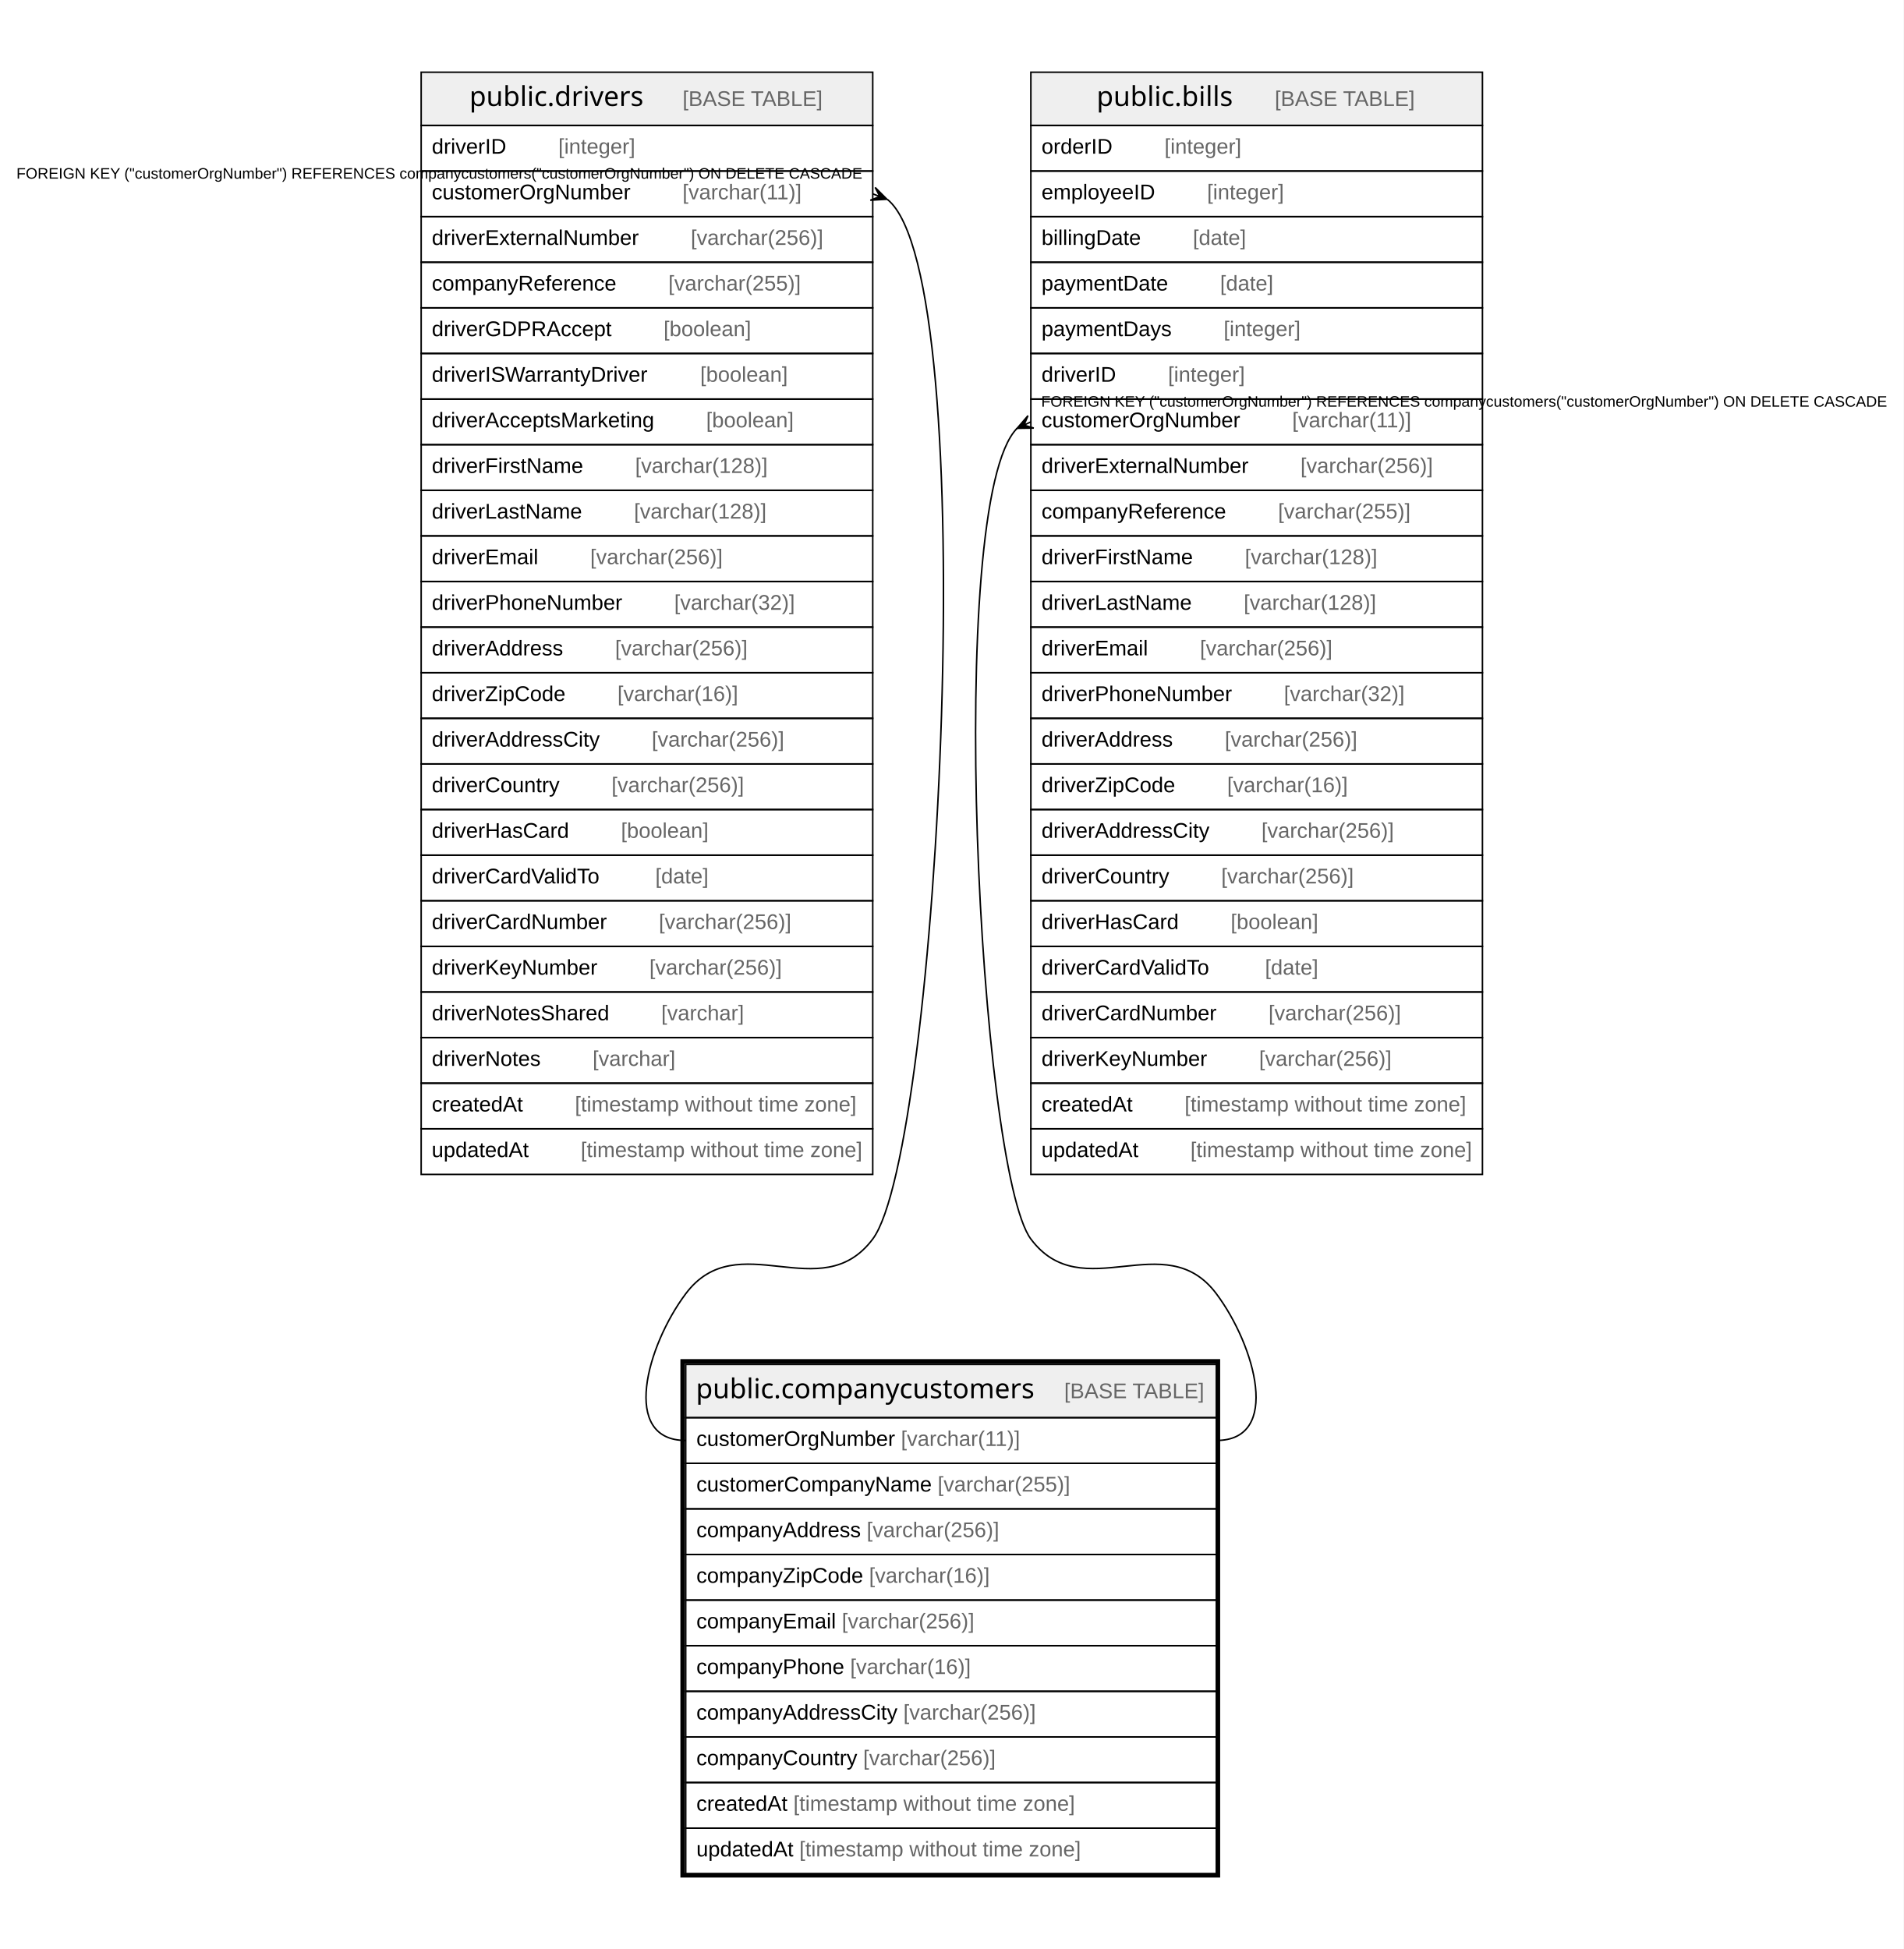
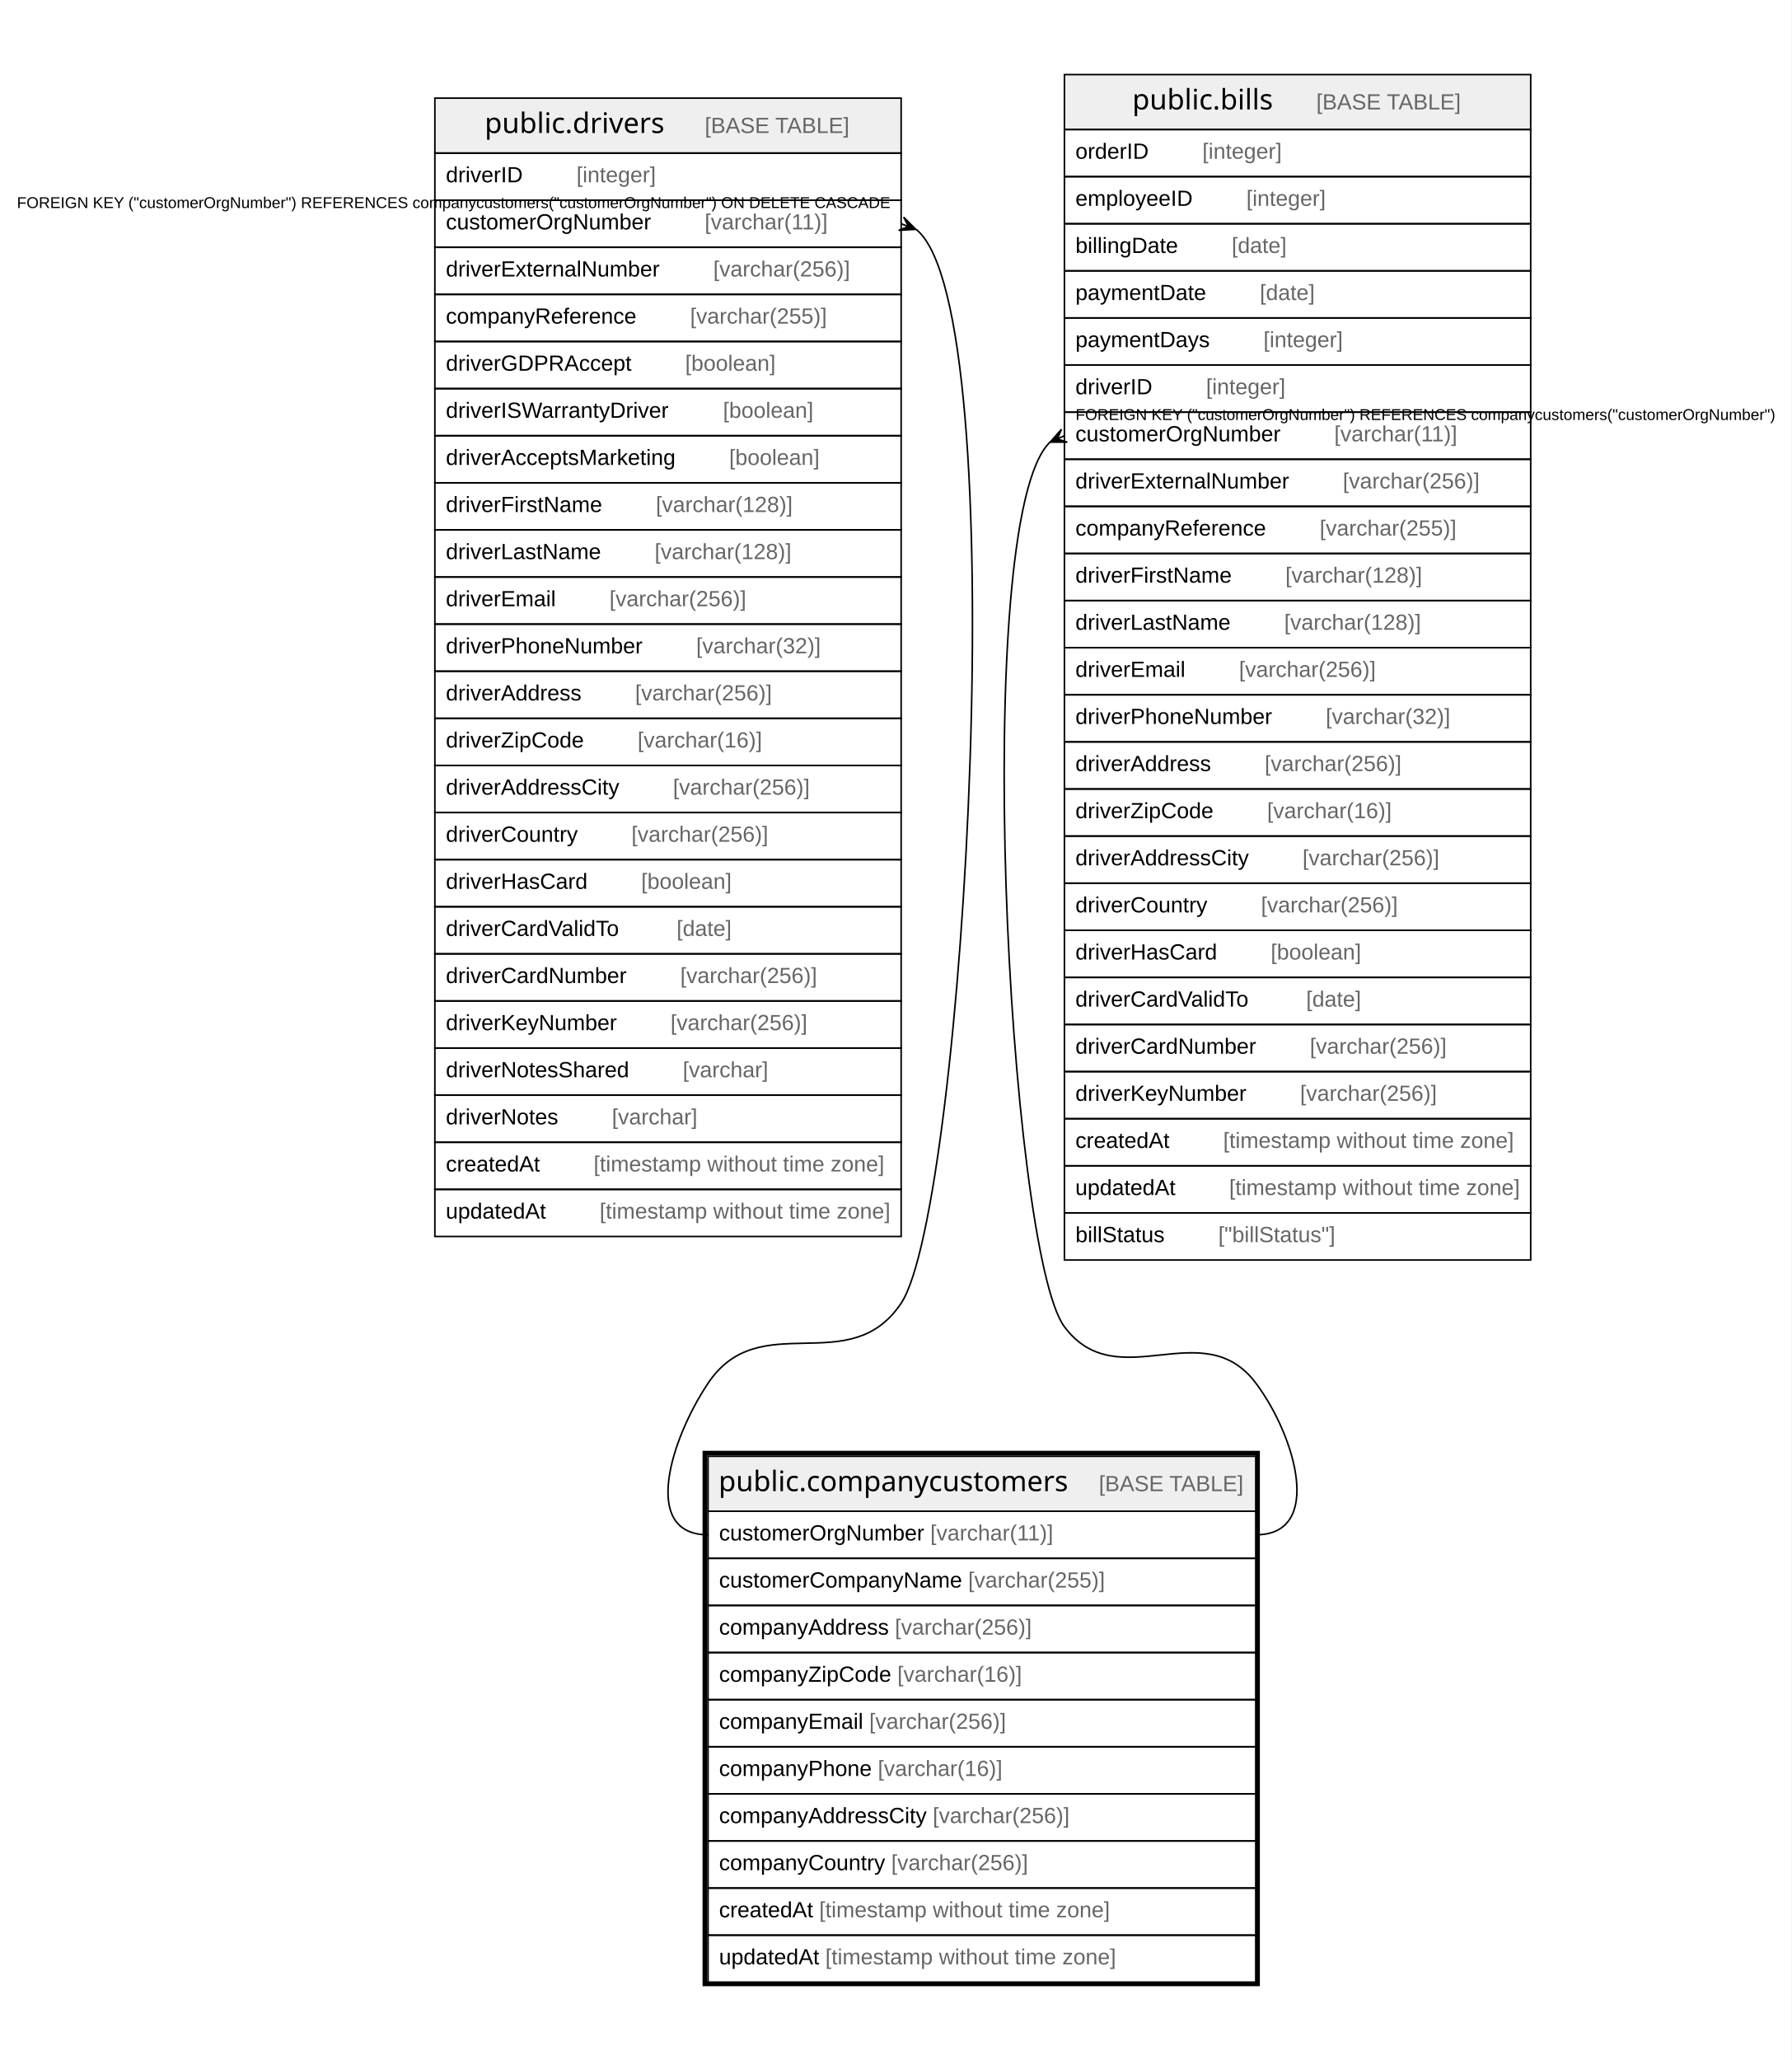
- <svg xmlns="http://www.w3.org/2000/svg" width="1252pt" height="1282pt" viewBox="0.00 0.00 1252.00 1282.00">
-   <g id="graph0" class="graph" transform="scale(1 1) rotate(0) translate(4 1278)">
-     <polygon fill="#ffffff" stroke="transparent" points="-4,4 -4,-1278 1248,-1278 1248,4 -4,4" />
+ <svg xmlns="http://www.w3.org/2000/svg" width="1141pt" height="1312pt" viewBox="0.00 0.00 1141.00 1312.00">
+   <g id="graph0" class="graph" transform="scale(1 1) rotate(0) translate(4 1308)">
+     <polygon fill="#ffffff" stroke="transparent" points="-4,4 -4,-1308 1137,-1308 1137,4 -4,4" />
    <g id="node1" class="node">
      <polygon fill="#efefef" stroke="transparent" points="447,-345.5 447,-380.5 796,-380.5 796,-345.5 447,-345.5" />
      <polygon fill="none" stroke="#000000" points="447,-345.5 447,-380.5 796,-380.5 796,-345.5 447,-345.5" />
      <text text-anchor="start" x="453.7" y="-358.3" font-family="Arial Bold" font-size="18.00" fill="#000000">public.companycustomers</text>
      <text text-anchor="start" x="661.732" y="-358.3" font-family="Arial" font-size="14.00" fill="#000000">    </text>
      <text text-anchor="start" x="695.937" y="-358.3" font-family="Arial" font-size="14.00" fill="#666666">[BASE TABLE]</text>
      <polygon fill="none" stroke="#000000" points="447,-315.5 447,-345.5 796,-345.5 796,-315.5 447,-315.5" />
      <text text-anchor="start" x="454" y="-326.9" font-family="Arial" font-size="14.00" fill="#000000">customerOrgNumber </text>
      <text text-anchor="start" x="588.56" y="-326.9" font-family="Arial" font-size="14.00" fill="#666666">[varchar(11)]</text>
      <polygon fill="none" stroke="#000000" points="447,-285.5 447,-315.5 796,-315.5 796,-285.5 447,-285.5" />
      <text text-anchor="start" x="454" y="-296.9" font-family="Arial" font-size="14.00" fill="#000000">customerCompanyName </text>
      <text text-anchor="start" x="612.68" y="-296.9" font-family="Arial" font-size="14.00" fill="#666666">[varchar(255)]</text>
      <polygon fill="none" stroke="#000000" points="447,-255.5 447,-285.5 796,-285.5 796,-255.5 447,-255.5" />
      <text text-anchor="start" x="454" y="-266.9" font-family="Arial" font-size="14.00" fill="#000000">companyAddress </text>
      <text text-anchor="start" x="566.027" y="-266.9" font-family="Arial" font-size="14.00" fill="#666666">[varchar(256)]</text>
      <polygon fill="none" stroke="#000000" points="447,-225.5 447,-255.5 796,-255.5 796,-225.5 447,-225.5" />
      <text text-anchor="start" x="454" y="-236.9" font-family="Arial" font-size="14.00" fill="#000000">companyZipCode </text>
      <text text-anchor="start" x="567.578" y="-236.9" font-family="Arial" font-size="14.00" fill="#666666">[varchar(16)]</text>
      <polygon fill="none" stroke="#000000" points="447,-195.5 447,-225.5 796,-225.5 796,-195.5 447,-195.5" />
      <text text-anchor="start" x="454" y="-206.9" font-family="Arial" font-size="14.00" fill="#000000">companyEmail </text>
      <text text-anchor="start" x="549.675" y="-206.9" font-family="Arial" font-size="14.00" fill="#666666">[varchar(256)]</text>
      <polygon fill="none" stroke="#000000" points="447,-165.5 447,-195.5 796,-195.5 796,-165.5 447,-165.5" />
      <text text-anchor="start" x="454" y="-176.9" font-family="Arial" font-size="14.00" fill="#000000">companyPhone </text>
      <text text-anchor="start" x="555.149" y="-176.9" font-family="Arial" font-size="14.00" fill="#666666">[varchar(16)]</text>
      <polygon fill="none" stroke="#000000" points="447,-135.5 447,-165.5 796,-165.5 796,-135.5 447,-135.5" />
      <text text-anchor="start" x="454" y="-146.9" font-family="Arial" font-size="14.00" fill="#000000">companyAddressCity </text>
      <text text-anchor="start" x="590.13" y="-146.9" font-family="Arial" font-size="14.00" fill="#666666">[varchar(256)]</text>
      <polygon fill="none" stroke="#000000" points="447,-105.5 447,-135.5 796,-135.5 796,-105.5 447,-105.5" />
      <text text-anchor="start" x="454" y="-116.9" font-family="Arial" font-size="14.00" fill="#000000">companyCountry </text>
      <text text-anchor="start" x="563.687" y="-116.9" font-family="Arial" font-size="14.00" fill="#666666">[varchar(256)]</text>
      <polygon fill="none" stroke="#000000" points="447,-75.5 447,-105.5 796,-105.5 796,-75.5 447,-75.5" />
      <text text-anchor="start" x="454" y="-86.9" font-family="Arial" font-size="14.00" fill="#000000">createdAt </text>
      <text text-anchor="start" x="517.799" y="-86.9" font-family="Arial" font-size="14.00" fill="#666666">[timestamp without time zone]</text>
      <polygon fill="none" stroke="#000000" points="447,-45.5 447,-75.5 796,-75.5 796,-45.5 447,-45.5" />
      <text text-anchor="start" x="454" y="-56.9" font-family="Arial" font-size="14.00" fill="#000000">updatedAt </text>
      <text text-anchor="start" x="521.704" y="-56.9" font-family="Arial" font-size="14.00" fill="#666666">[timestamp without time zone]</text>
      <polygon fill="none" stroke="#000000" stroke-width="3" points="445,-44.5 445,-382.5 797,-382.5 797,-44.5 445,-44.5" />
    </g>
    <g id="node2" class="node">
-       <polygon fill="#efefef" stroke="transparent" points="273,-1195.5 273,-1230.5 570,-1230.5 570,-1195.5 273,-1195.5" />
-       <polygon fill="none" stroke="#000000" points="273,-1195.5 273,-1230.5 570,-1230.5 570,-1195.5 273,-1195.5" />
-       <text text-anchor="start" x="304.716" y="-1208.3" font-family="Arial Bold" font-size="18.00" fill="#000000">public.drivers</text>
-       <text text-anchor="start" x="410.716" y="-1208.3" font-family="Arial" font-size="14.00" fill="#000000">    </text>
-       <text text-anchor="start" x="444.921" y="-1208.3" font-family="Arial" font-size="14.00" fill="#666666">[BASE TABLE]</text>
-       <polygon fill="none" stroke="#000000" points="273,-1165.5 273,-1195.5 570,-1195.5 570,-1165.5 273,-1165.5" />
-       <text text-anchor="start" x="280" y="-1176.9" font-family="Arial" font-size="14.00" fill="#000000">driverID    </text>
-       <text text-anchor="start" x="363.195" y="-1176.9" font-family="Arial" font-size="14.00" fill="#666666">[integer]</text>
-       <polygon fill="none" stroke="#000000" points="273,-1135.5 273,-1165.5 570,-1165.5 570,-1135.5 273,-1135.5" />
-       <text text-anchor="start" x="280" y="-1146.9" font-family="Arial" font-size="14.00" fill="#000000">customerOrgNumber    </text>
-       <text text-anchor="start" x="444.874" y="-1146.9" font-family="Arial" font-size="14.00" fill="#666666">[varchar(11)]</text>
-       <polygon fill="none" stroke="#000000" points="273,-1105.5 273,-1135.5 570,-1135.5 570,-1105.5 273,-1105.5" />
-       <text text-anchor="start" x="280" y="-1116.9" font-family="Arial" font-size="14.00" fill="#000000">driverExternalNumber    </text>
-       <text text-anchor="start" x="450.316" y="-1116.9" font-family="Arial" font-size="14.00" fill="#666666">[varchar(256)]</text>
-       <polygon fill="none" stroke="#000000" points="273,-1075.5 273,-1105.5 570,-1105.5 570,-1075.5 273,-1075.5" />
-       <text text-anchor="start" x="280" y="-1086.9" font-family="Arial" font-size="14.00" fill="#000000">companyReference    </text>
-       <text text-anchor="start" x="435.567" y="-1086.9" font-family="Arial" font-size="14.00" fill="#666666">[varchar(255)]</text>
-       <polygon fill="none" stroke="#000000" points="273,-1045.5 273,-1075.5 570,-1075.5 570,-1045.5 273,-1045.5" />
-       <text text-anchor="start" x="280" y="-1056.9" font-family="Arial" font-size="14.00" fill="#000000">driverGDPRAccept    </text>
-       <text text-anchor="start" x="432.431" y="-1056.9" font-family="Arial" font-size="14.00" fill="#666666">[boolean]</text>
-       <polygon fill="none" stroke="#000000" points="273,-1015.5 273,-1045.5 570,-1045.5 570,-1015.5 273,-1015.5" />
-       <text text-anchor="start" x="280" y="-1026.9" font-family="Arial" font-size="14.00" fill="#000000">driverISWarrantyDriver    </text>
-       <text text-anchor="start" x="456.516" y="-1026.9" font-family="Arial" font-size="14.00" fill="#666666">[boolean]</text>
-       <polygon fill="none" stroke="#000000" points="273,-985.5 273,-1015.5 570,-1015.5 570,-985.5 273,-985.5" />
-       <text text-anchor="start" x="280" y="-996.9" font-family="Arial" font-size="14.00" fill="#000000">driverAcceptsMarketing    </text>
-       <text text-anchor="start" x="460.439" y="-996.9" font-family="Arial" font-size="14.00" fill="#666666">[boolean]</text>
-       <polygon fill="none" stroke="#000000" points="273,-955.5 273,-985.5 570,-985.5 570,-955.5 273,-955.5" />
-       <text text-anchor="start" x="280" y="-966.9" font-family="Arial" font-size="14.00" fill="#000000">driverFirstName    </text>
-       <text text-anchor="start" x="413.741" y="-966.9" font-family="Arial" font-size="14.00" fill="#666666">[varchar(128)]</text>
-       <polygon fill="none" stroke="#000000" points="273,-925.5 273,-955.5 570,-955.5 570,-925.5 273,-925.5" />
-       <text text-anchor="start" x="280" y="-936.9" font-family="Arial" font-size="14.00" fill="#000000">driverLastName    </text>
-       <text text-anchor="start" x="412.986" y="-936.9" font-family="Arial" font-size="14.00" fill="#666666">[varchar(128)]</text>
-       <polygon fill="none" stroke="#000000" points="273,-895.5 273,-925.5 570,-925.5 570,-895.5 273,-895.5" />
-       <text text-anchor="start" x="280" y="-906.9" font-family="Arial" font-size="14.00" fill="#000000">driverEmail    </text>
-       <text text-anchor="start" x="384.191" y="-906.9" font-family="Arial" font-size="14.00" fill="#666666">[varchar(256)]</text>
-       <polygon fill="none" stroke="#000000" points="273,-865.5 273,-895.5 570,-895.5 570,-865.5 273,-865.5" />
-       <text text-anchor="start" x="280" y="-876.9" font-family="Arial" font-size="14.00" fill="#000000">driverPhoneNumber    </text>
-       <text text-anchor="start" x="439.44" y="-876.9" font-family="Arial" font-size="14.00" fill="#666666">[varchar(32)]</text>
-       <polygon fill="none" stroke="#000000" points="273,-835.5 273,-865.5 570,-865.5 570,-835.5 273,-835.5" />
-       <text text-anchor="start" x="280" y="-846.9" font-family="Arial" font-size="14.00" fill="#000000">driverAddress    </text>
-       <text text-anchor="start" x="400.543" y="-846.9" font-family="Arial" font-size="14.00" fill="#666666">[varchar(256)]</text>
-       <polygon fill="none" stroke="#000000" points="273,-805.5 273,-835.5 570,-835.5 570,-805.5 273,-805.5" />
-       <text text-anchor="start" x="280" y="-816.9" font-family="Arial" font-size="14.00" fill="#000000">driverZipCode    </text>
-       <text text-anchor="start" x="402.094" y="-816.9" font-family="Arial" font-size="14.00" fill="#666666">[varchar(16)]</text>
-       <polygon fill="none" stroke="#000000" points="273,-775.5 273,-805.5 570,-805.5 570,-775.5 273,-775.5" />
-       <text text-anchor="start" x="280" y="-786.9" font-family="Arial" font-size="14.00" fill="#000000">driverAddressCity    </text>
-       <text text-anchor="start" x="424.647" y="-786.9" font-family="Arial" font-size="14.00" fill="#666666">[varchar(256)]</text>
-       <polygon fill="none" stroke="#000000" points="273,-745.5 273,-775.5 570,-775.5 570,-745.5 273,-745.5" />
-       <text text-anchor="start" x="280" y="-756.9" font-family="Arial" font-size="14.00" fill="#000000">driverCountry    </text>
-       <text text-anchor="start" x="398.203" y="-756.9" font-family="Arial" font-size="14.00" fill="#666666">[varchar(256)]</text>
-       <polygon fill="none" stroke="#000000" points="273,-715.5 273,-745.5 570,-745.5 570,-715.5 273,-715.5" />
-       <text text-anchor="start" x="280" y="-726.9" font-family="Arial" font-size="14.00" fill="#000000">driverHasCard    </text>
-       <text text-anchor="start" x="404.419" y="-726.9" font-family="Arial" font-size="14.00" fill="#666666">[boolean]</text>
-       <polygon fill="none" stroke="#000000" points="273,-685.5 273,-715.5 570,-715.5 570,-685.5 273,-685.5" />
-       <text text-anchor="start" x="280" y="-696.9" font-family="Arial" font-size="14.00" fill="#000000">driverCardValidTo    </text>
-       <text text-anchor="start" x="426.98" y="-696.9" font-family="Arial" font-size="14.00" fill="#666666">[date]</text>
-       <polygon fill="none" stroke="#000000" points="273,-655.5 273,-685.5 570,-685.5 570,-655.5 273,-655.5" />
-       <text text-anchor="start" x="280" y="-666.9" font-family="Arial" font-size="14.00" fill="#000000">driverCardNumber    </text>
-       <text text-anchor="start" x="429.306" y="-666.9" font-family="Arial" font-size="14.00" fill="#666666">[varchar(256)]</text>
-       <polygon fill="none" stroke="#000000" points="273,-625.5 273,-655.5 570,-655.5 570,-625.5 273,-625.5" />
-       <text text-anchor="start" x="280" y="-636.9" font-family="Arial" font-size="14.00" fill="#000000">driverKeyNumber    </text>
-       <text text-anchor="start" x="423.093" y="-636.9" font-family="Arial" font-size="14.00" fill="#666666">[varchar(256)]</text>
-       <polygon fill="none" stroke="#000000" points="273,-595.5 273,-625.5 570,-625.5 570,-595.5 273,-595.5" />
-       <text text-anchor="start" x="280" y="-606.9" font-family="Arial" font-size="14.00" fill="#000000">driverNotesShared    </text>
-       <text text-anchor="start" x="430.888" y="-606.9" font-family="Arial" font-size="14.00" fill="#666666">[varchar]</text>
-       <polygon fill="none" stroke="#000000" points="273,-565.5 273,-595.5 570,-595.5 570,-565.5 273,-565.5" />
-       <text text-anchor="start" x="280" y="-576.9" font-family="Arial" font-size="14.00" fill="#000000">driverNotes    </text>
-       <text text-anchor="start" x="385.76" y="-576.9" font-family="Arial" font-size="14.00" fill="#666666">[varchar]</text>
-       <polygon fill="none" stroke="#000000" points="273,-535.5 273,-565.5 570,-565.5 570,-535.5 273,-535.5" />
-       <text text-anchor="start" x="280" y="-546.9" font-family="Arial" font-size="14.00" fill="#000000">createdAt    </text>
-       <text text-anchor="start" x="374.114" y="-546.9" font-family="Arial" font-size="14.00" fill="#666666">[timestamp without time zone]</text>
-       <polygon fill="none" stroke="#000000" points="273,-505.5 273,-535.5 570,-535.5 570,-505.5 273,-505.5" />
-       <text text-anchor="start" x="279.921" y="-516.9" font-family="Arial" font-size="14.00" fill="#000000">updatedAt    </text>
-       <text text-anchor="start" x="377.939" y="-516.9" font-family="Arial" font-size="14.00" fill="#666666">[timestamp without time zone]</text>
+       <polygon fill="#efefef" stroke="transparent" points="273,-1210.5 273,-1245.5 570,-1245.5 570,-1210.5 273,-1210.5" />
+       <polygon fill="none" stroke="#000000" points="273,-1210.5 273,-1245.5 570,-1245.5 570,-1210.5 273,-1210.5" />
+       <text text-anchor="start" x="304.716" y="-1223.3" font-family="Arial Bold" font-size="18.00" fill="#000000">public.drivers</text>
+       <text text-anchor="start" x="410.716" y="-1223.3" font-family="Arial" font-size="14.00" fill="#000000">    </text>
+       <text text-anchor="start" x="444.921" y="-1223.3" font-family="Arial" font-size="14.00" fill="#666666">[BASE TABLE]</text>
+       <polygon fill="none" stroke="#000000" points="273,-1180.5 273,-1210.5 570,-1210.5 570,-1180.5 273,-1180.5" />
+       <text text-anchor="start" x="280" y="-1191.9" font-family="Arial" font-size="14.00" fill="#000000">driverID    </text>
+       <text text-anchor="start" x="363.195" y="-1191.9" font-family="Arial" font-size="14.00" fill="#666666">[integer]</text>
+       <polygon fill="none" stroke="#000000" points="273,-1150.5 273,-1180.5 570,-1180.5 570,-1150.5 273,-1150.5" />
+       <text text-anchor="start" x="280" y="-1161.9" font-family="Arial" font-size="14.00" fill="#000000">customerOrgNumber    </text>
+       <text text-anchor="start" x="444.874" y="-1161.9" font-family="Arial" font-size="14.00" fill="#666666">[varchar(11)]</text>
+       <polygon fill="none" stroke="#000000" points="273,-1120.5 273,-1150.5 570,-1150.5 570,-1120.5 273,-1120.5" />
+       <text text-anchor="start" x="280" y="-1131.9" font-family="Arial" font-size="14.00" fill="#000000">driverExternalNumber    </text>
+       <text text-anchor="start" x="450.316" y="-1131.9" font-family="Arial" font-size="14.00" fill="#666666">[varchar(256)]</text>
+       <polygon fill="none" stroke="#000000" points="273,-1090.5 273,-1120.5 570,-1120.5 570,-1090.5 273,-1090.5" />
+       <text text-anchor="start" x="280" y="-1101.9" font-family="Arial" font-size="14.00" fill="#000000">companyReference    </text>
+       <text text-anchor="start" x="435.567" y="-1101.9" font-family="Arial" font-size="14.00" fill="#666666">[varchar(255)]</text>
+       <polygon fill="none" stroke="#000000" points="273,-1060.5 273,-1090.5 570,-1090.5 570,-1060.5 273,-1060.5" />
+       <text text-anchor="start" x="280" y="-1071.9" font-family="Arial" font-size="14.00" fill="#000000">driverGDPRAccept    </text>
+       <text text-anchor="start" x="432.431" y="-1071.9" font-family="Arial" font-size="14.00" fill="#666666">[boolean]</text>
+       <polygon fill="none" stroke="#000000" points="273,-1030.5 273,-1060.5 570,-1060.5 570,-1030.5 273,-1030.5" />
+       <text text-anchor="start" x="280" y="-1041.9" font-family="Arial" font-size="14.00" fill="#000000">driverISWarrantyDriver    </text>
+       <text text-anchor="start" x="456.516" y="-1041.9" font-family="Arial" font-size="14.00" fill="#666666">[boolean]</text>
+       <polygon fill="none" stroke="#000000" points="273,-1000.5 273,-1030.5 570,-1030.5 570,-1000.5 273,-1000.5" />
+       <text text-anchor="start" x="280" y="-1011.9" font-family="Arial" font-size="14.00" fill="#000000">driverAcceptsMarketing    </text>
+       <text text-anchor="start" x="460.439" y="-1011.9" font-family="Arial" font-size="14.00" fill="#666666">[boolean]</text>
+       <polygon fill="none" stroke="#000000" points="273,-970.5 273,-1000.5 570,-1000.5 570,-970.5 273,-970.5" />
+       <text text-anchor="start" x="280" y="-981.9" font-family="Arial" font-size="14.00" fill="#000000">driverFirstName    </text>
+       <text text-anchor="start" x="413.741" y="-981.9" font-family="Arial" font-size="14.00" fill="#666666">[varchar(128)]</text>
+       <polygon fill="none" stroke="#000000" points="273,-940.5 273,-970.5 570,-970.5 570,-940.5 273,-940.5" />
+       <text text-anchor="start" x="280" y="-951.9" font-family="Arial" font-size="14.00" fill="#000000">driverLastName    </text>
+       <text text-anchor="start" x="412.986" y="-951.9" font-family="Arial" font-size="14.00" fill="#666666">[varchar(128)]</text>
+       <polygon fill="none" stroke="#000000" points="273,-910.5 273,-940.5 570,-940.5 570,-910.5 273,-910.5" />
+       <text text-anchor="start" x="280" y="-921.9" font-family="Arial" font-size="14.00" fill="#000000">driverEmail    </text>
+       <text text-anchor="start" x="384.191" y="-921.9" font-family="Arial" font-size="14.00" fill="#666666">[varchar(256)]</text>
+       <polygon fill="none" stroke="#000000" points="273,-880.5 273,-910.5 570,-910.5 570,-880.5 273,-880.5" />
+       <text text-anchor="start" x="280" y="-891.9" font-family="Arial" font-size="14.00" fill="#000000">driverPhoneNumber    </text>
+       <text text-anchor="start" x="439.44" y="-891.9" font-family="Arial" font-size="14.00" fill="#666666">[varchar(32)]</text>
+       <polygon fill="none" stroke="#000000" points="273,-850.5 273,-880.5 570,-880.5 570,-850.5 273,-850.5" />
+       <text text-anchor="start" x="280" y="-861.9" font-family="Arial" font-size="14.00" fill="#000000">driverAddress    </text>
+       <text text-anchor="start" x="400.543" y="-861.9" font-family="Arial" font-size="14.00" fill="#666666">[varchar(256)]</text>
+       <polygon fill="none" stroke="#000000" points="273,-820.5 273,-850.5 570,-850.5 570,-820.5 273,-820.5" />
+       <text text-anchor="start" x="280" y="-831.9" font-family="Arial" font-size="14.00" fill="#000000">driverZipCode    </text>
+       <text text-anchor="start" x="402.094" y="-831.9" font-family="Arial" font-size="14.00" fill="#666666">[varchar(16)]</text>
+       <polygon fill="none" stroke="#000000" points="273,-790.5 273,-820.5 570,-820.5 570,-790.5 273,-790.5" />
+       <text text-anchor="start" x="280" y="-801.9" font-family="Arial" font-size="14.00" fill="#000000">driverAddressCity    </text>
+       <text text-anchor="start" x="424.647" y="-801.9" font-family="Arial" font-size="14.00" fill="#666666">[varchar(256)]</text>
+       <polygon fill="none" stroke="#000000" points="273,-760.5 273,-790.5 570,-790.5 570,-760.5 273,-760.5" />
+       <text text-anchor="start" x="280" y="-771.9" font-family="Arial" font-size="14.00" fill="#000000">driverCountry    </text>
+       <text text-anchor="start" x="398.203" y="-771.9" font-family="Arial" font-size="14.00" fill="#666666">[varchar(256)]</text>
+       <polygon fill="none" stroke="#000000" points="273,-730.5 273,-760.5 570,-760.5 570,-730.5 273,-730.5" />
+       <text text-anchor="start" x="280" y="-741.9" font-family="Arial" font-size="14.00" fill="#000000">driverHasCard    </text>
+       <text text-anchor="start" x="404.419" y="-741.9" font-family="Arial" font-size="14.00" fill="#666666">[boolean]</text>
+       <polygon fill="none" stroke="#000000" points="273,-700.5 273,-730.5 570,-730.5 570,-700.5 273,-700.5" />
+       <text text-anchor="start" x="280" y="-711.9" font-family="Arial" font-size="14.00" fill="#000000">driverCardValidTo    </text>
+       <text text-anchor="start" x="426.98" y="-711.9" font-family="Arial" font-size="14.00" fill="#666666">[date]</text>
+       <polygon fill="none" stroke="#000000" points="273,-670.5 273,-700.5 570,-700.5 570,-670.5 273,-670.5" />
+       <text text-anchor="start" x="280" y="-681.9" font-family="Arial" font-size="14.00" fill="#000000">driverCardNumber    </text>
+       <text text-anchor="start" x="429.306" y="-681.9" font-family="Arial" font-size="14.00" fill="#666666">[varchar(256)]</text>
+       <polygon fill="none" stroke="#000000" points="273,-640.5 273,-670.5 570,-670.5 570,-640.5 273,-640.5" />
+       <text text-anchor="start" x="280" y="-651.9" font-family="Arial" font-size="14.00" fill="#000000">driverKeyNumber    </text>
+       <text text-anchor="start" x="423.093" y="-651.9" font-family="Arial" font-size="14.00" fill="#666666">[varchar(256)]</text>
+       <polygon fill="none" stroke="#000000" points="273,-610.5 273,-640.5 570,-640.5 570,-610.5 273,-610.5" />
+       <text text-anchor="start" x="280" y="-621.9" font-family="Arial" font-size="14.00" fill="#000000">driverNotesShared    </text>
+       <text text-anchor="start" x="430.888" y="-621.9" font-family="Arial" font-size="14.00" fill="#666666">[varchar]</text>
+       <polygon fill="none" stroke="#000000" points="273,-580.5 273,-610.5 570,-610.5 570,-580.5 273,-580.5" />
+       <text text-anchor="start" x="280" y="-591.9" font-family="Arial" font-size="14.00" fill="#000000">driverNotes    </text>
+       <text text-anchor="start" x="385.76" y="-591.9" font-family="Arial" font-size="14.00" fill="#666666">[varchar]</text>
+       <polygon fill="none" stroke="#000000" points="273,-550.5 273,-580.5 570,-580.5 570,-550.5 273,-550.5" />
+       <text text-anchor="start" x="280" y="-561.9" font-family="Arial" font-size="14.00" fill="#000000">createdAt    </text>
+       <text text-anchor="start" x="374.114" y="-561.9" font-family="Arial" font-size="14.00" fill="#666666">[timestamp without time zone]</text>
+       <polygon fill="none" stroke="#000000" points="273,-520.5 273,-550.5 570,-550.5 570,-520.5 273,-520.5" />
+       <text text-anchor="start" x="279.921" y="-531.9" font-family="Arial" font-size="14.00" fill="#000000">updatedAt    </text>
+       <text text-anchor="start" x="377.939" y="-531.9" font-family="Arial" font-size="14.00" fill="#666666">[timestamp without time zone]</text>
    </g>
    <g id="edge1" class="edge">
-       <path fill="none" stroke="#000000" d="M579.655,-1146.816C643.61,-1095.365 613.747,-521.386 570,-463 535.845,-417.416 481.155,-472.584 447,-427 421.283,-392.677 404.111,-330.5 447,-330.5" />
-       <polygon fill="#000000" stroke="#000000" points="579.343,-1146.935 568.396,-1146.296 574.672,-1148.718 570,-1150.5 570,-1150.5 570,-1150.5 574.672,-1148.718 571.604,-1154.704 579.343,-1146.935 579.343,-1146.935" />
-       <text text-anchor="start" x="6.785" y="-1160.5" font-family="Arial" font-size="10.00" fill="#000000">FOREIGN KEY ("customerOrgNumber") REFERENCES companycustomers("customerOrgNumber") ON DELETE CASCADE</text>
+       <path fill="none" stroke="#000000" d="M579.636,-1161.83C643.321,-1110.571 610.522,-538.669 570,-478 537.13,-428.788 479.87,-476.212 447,-427 423.179,-391.335 404.111,-330.5 447,-330.5" />
+       <polygon fill="#000000" stroke="#000000" points="579.345,-1161.94 568.398,-1161.295 574.673,-1163.72 570,-1165.5 570,-1165.5 570,-1165.5 574.673,-1163.72 571.602,-1169.705 579.345,-1161.94 579.345,-1161.94" />
+       <text text-anchor="start" x="6.785" y="-1175.5" font-family="Arial" font-size="10.00" fill="#000000">FOREIGN KEY ("customerOrgNumber") REFERENCES companycustomers("customerOrgNumber") ON DELETE CASCADE</text>
    </g>
    <g id="node3" class="node">
-       <polygon fill="#efefef" stroke="transparent" points="674,-1195.5 674,-1230.5 971,-1230.5 971,-1195.5 674,-1195.5" />
-       <polygon fill="none" stroke="#000000" points="674,-1195.5 674,-1230.5 971,-1230.5 971,-1195.5 674,-1195.5" />
-       <text text-anchor="start" x="717.217" y="-1208.3" font-family="Arial Bold" font-size="18.00" fill="#000000">public.bills</text>
-       <text text-anchor="start" x="800.215" y="-1208.3" font-family="Arial" font-size="14.00" fill="#000000">    </text>
-       <text text-anchor="start" x="834.42" y="-1208.3" font-family="Arial" font-size="14.00" fill="#666666">[BASE TABLE]</text>
+       <polygon fill="#efefef" stroke="transparent" points="674,-1225.5 674,-1260.5 971,-1260.5 971,-1225.5 674,-1225.5" />
+       <polygon fill="none" stroke="#000000" points="674,-1225.5 674,-1260.5 971,-1260.5 971,-1225.5 674,-1225.5" />
+       <text text-anchor="start" x="717.217" y="-1238.3" font-family="Arial Bold" font-size="18.00" fill="#000000">public.bills</text>
+       <text text-anchor="start" x="800.215" y="-1238.3" font-family="Arial" font-size="14.00" fill="#000000">    </text>
+       <text text-anchor="start" x="834.42" y="-1238.3" font-family="Arial" font-size="14.00" fill="#666666">[BASE TABLE]</text>
+       <polygon fill="none" stroke="#000000" points="674,-1195.5 674,-1225.5 971,-1225.5 971,-1195.5 674,-1195.5" />
+       <text text-anchor="start" x="681" y="-1206.9" font-family="Arial" font-size="14.00" fill="#000000">orderID    </text>
+       <text text-anchor="start" x="761.871" y="-1206.9" font-family="Arial" font-size="14.00" fill="#666666">[integer]</text>
      <polygon fill="none" stroke="#000000" points="674,-1165.5 674,-1195.5 971,-1195.5 971,-1165.5 674,-1165.5" />
-       <text text-anchor="start" x="681" y="-1176.9" font-family="Arial" font-size="14.00" fill="#000000">orderID    </text>
-       <text text-anchor="start" x="761.871" y="-1176.9" font-family="Arial" font-size="14.00" fill="#666666">[integer]</text>
+       <text text-anchor="start" x="681" y="-1176.9" font-family="Arial" font-size="14.00" fill="#000000">employeeID    </text>
+       <text text-anchor="start" x="789.882" y="-1176.9" font-family="Arial" font-size="14.00" fill="#666666">[integer]</text>
      <polygon fill="none" stroke="#000000" points="674,-1135.5 674,-1165.5 971,-1165.5 971,-1135.5 674,-1135.5" />
-       <text text-anchor="start" x="681" y="-1146.9" font-family="Arial" font-size="14.00" fill="#000000">employeeID    </text>
-       <text text-anchor="start" x="789.882" y="-1146.9" font-family="Arial" font-size="14.00" fill="#666666">[integer]</text>
+       <text text-anchor="start" x="681" y="-1146.9" font-family="Arial" font-size="14.00" fill="#000000">billingDate    </text>
+       <text text-anchor="start" x="780.541" y="-1146.9" font-family="Arial" font-size="14.00" fill="#666666">[date]</text>
      <polygon fill="none" stroke="#000000" points="674,-1105.5 674,-1135.5 971,-1135.5 971,-1105.5 674,-1105.5" />
-       <text text-anchor="start" x="681" y="-1116.9" font-family="Arial" font-size="14.00" fill="#000000">billingDate    </text>
-       <text text-anchor="start" x="780.541" y="-1116.9" font-family="Arial" font-size="14.00" fill="#666666">[date]</text>
+       <text text-anchor="start" x="681" y="-1116.9" font-family="Arial" font-size="14.00" fill="#000000">paymentDate    </text>
+       <text text-anchor="start" x="798.449" y="-1116.9" font-family="Arial" font-size="14.00" fill="#666666">[date]</text>
      <polygon fill="none" stroke="#000000" points="674,-1075.5 674,-1105.5 971,-1105.5 971,-1075.5 674,-1075.5" />
-       <text text-anchor="start" x="681" y="-1086.9" font-family="Arial" font-size="14.00" fill="#000000">paymentDate    </text>
-       <text text-anchor="start" x="798.449" y="-1086.9" font-family="Arial" font-size="14.00" fill="#666666">[date]</text>
+       <text text-anchor="start" x="681" y="-1086.9" font-family="Arial" font-size="14.00" fill="#000000">paymentDays    </text>
+       <text text-anchor="start" x="800.776" y="-1086.9" font-family="Arial" font-size="14.00" fill="#666666">[integer]</text>
      <polygon fill="none" stroke="#000000" points="674,-1045.5 674,-1075.5 971,-1075.5 971,-1045.5 674,-1045.5" />
-       <text text-anchor="start" x="681" y="-1056.9" font-family="Arial" font-size="14.00" fill="#000000">paymentDays    </text>
-       <text text-anchor="start" x="800.776" y="-1056.9" font-family="Arial" font-size="14.00" fill="#666666">[integer]</text>
+       <text text-anchor="start" x="681" y="-1056.9" font-family="Arial" font-size="14.00" fill="#000000">driverID    </text>
+       <text text-anchor="start" x="764.195" y="-1056.9" font-family="Arial" font-size="14.00" fill="#666666">[integer]</text>
      <polygon fill="none" stroke="#000000" points="674,-1015.5 674,-1045.5 971,-1045.5 971,-1015.5 674,-1015.5" />
-       <text text-anchor="start" x="681" y="-1026.9" font-family="Arial" font-size="14.00" fill="#000000">driverID    </text>
-       <text text-anchor="start" x="764.195" y="-1026.9" font-family="Arial" font-size="14.00" fill="#666666">[integer]</text>
+       <text text-anchor="start" x="681" y="-1026.9" font-family="Arial" font-size="14.00" fill="#000000">customerOrgNumber    </text>
+       <text text-anchor="start" x="845.874" y="-1026.9" font-family="Arial" font-size="14.00" fill="#666666">[varchar(11)]</text>
      <polygon fill="none" stroke="#000000" points="674,-985.5 674,-1015.5 971,-1015.5 971,-985.5 674,-985.5" />
-       <text text-anchor="start" x="681" y="-996.9" font-family="Arial" font-size="14.00" fill="#000000">customerOrgNumber    </text>
-       <text text-anchor="start" x="845.874" y="-996.9" font-family="Arial" font-size="14.00" fill="#666666">[varchar(11)]</text>
+       <text text-anchor="start" x="681" y="-996.9" font-family="Arial" font-size="14.00" fill="#000000">driverExternalNumber    </text>
+       <text text-anchor="start" x="851.316" y="-996.9" font-family="Arial" font-size="14.00" fill="#666666">[varchar(256)]</text>
      <polygon fill="none" stroke="#000000" points="674,-955.5 674,-985.5 971,-985.5 971,-955.5 674,-955.5" />
-       <text text-anchor="start" x="681" y="-966.9" font-family="Arial" font-size="14.00" fill="#000000">driverExternalNumber    </text>
-       <text text-anchor="start" x="851.316" y="-966.9" font-family="Arial" font-size="14.00" fill="#666666">[varchar(256)]</text>
+       <text text-anchor="start" x="681" y="-966.9" font-family="Arial" font-size="14.00" fill="#000000">companyReference    </text>
+       <text text-anchor="start" x="836.567" y="-966.9" font-family="Arial" font-size="14.00" fill="#666666">[varchar(255)]</text>
      <polygon fill="none" stroke="#000000" points="674,-925.5 674,-955.5 971,-955.5 971,-925.5 674,-925.5" />
-       <text text-anchor="start" x="681" y="-936.9" font-family="Arial" font-size="14.00" fill="#000000">companyReference    </text>
-       <text text-anchor="start" x="836.567" y="-936.9" font-family="Arial" font-size="14.00" fill="#666666">[varchar(255)]</text>
+       <text text-anchor="start" x="681" y="-936.9" font-family="Arial" font-size="14.00" fill="#000000">driverFirstName    </text>
+       <text text-anchor="start" x="814.741" y="-936.9" font-family="Arial" font-size="14.00" fill="#666666">[varchar(128)]</text>
      <polygon fill="none" stroke="#000000" points="674,-895.5 674,-925.5 971,-925.5 971,-895.5 674,-895.5" />
-       <text text-anchor="start" x="681" y="-906.9" font-family="Arial" font-size="14.00" fill="#000000">driverFirstName    </text>
-       <text text-anchor="start" x="814.741" y="-906.9" font-family="Arial" font-size="14.00" fill="#666666">[varchar(128)]</text>
+       <text text-anchor="start" x="681" y="-906.9" font-family="Arial" font-size="14.00" fill="#000000">driverLastName    </text>
+       <text text-anchor="start" x="813.986" y="-906.9" font-family="Arial" font-size="14.00" fill="#666666">[varchar(128)]</text>
      <polygon fill="none" stroke="#000000" points="674,-865.5 674,-895.5 971,-895.5 971,-865.5 674,-865.5" />
-       <text text-anchor="start" x="681" y="-876.9" font-family="Arial" font-size="14.00" fill="#000000">driverLastName    </text>
-       <text text-anchor="start" x="813.986" y="-876.9" font-family="Arial" font-size="14.00" fill="#666666">[varchar(128)]</text>
+       <text text-anchor="start" x="681" y="-876.9" font-family="Arial" font-size="14.00" fill="#000000">driverEmail    </text>
+       <text text-anchor="start" x="785.191" y="-876.9" font-family="Arial" font-size="14.00" fill="#666666">[varchar(256)]</text>
      <polygon fill="none" stroke="#000000" points="674,-835.5 674,-865.5 971,-865.5 971,-835.5 674,-835.5" />
-       <text text-anchor="start" x="681" y="-846.9" font-family="Arial" font-size="14.00" fill="#000000">driverEmail    </text>
-       <text text-anchor="start" x="785.191" y="-846.9" font-family="Arial" font-size="14.00" fill="#666666">[varchar(256)]</text>
+       <text text-anchor="start" x="681" y="-846.9" font-family="Arial" font-size="14.00" fill="#000000">driverPhoneNumber    </text>
+       <text text-anchor="start" x="840.44" y="-846.9" font-family="Arial" font-size="14.00" fill="#666666">[varchar(32)]</text>
      <polygon fill="none" stroke="#000000" points="674,-805.5 674,-835.5 971,-835.5 971,-805.5 674,-805.5" />
-       <text text-anchor="start" x="681" y="-816.9" font-family="Arial" font-size="14.00" fill="#000000">driverPhoneNumber    </text>
-       <text text-anchor="start" x="840.44" y="-816.9" font-family="Arial" font-size="14.00" fill="#666666">[varchar(32)]</text>
+       <text text-anchor="start" x="681" y="-816.9" font-family="Arial" font-size="14.00" fill="#000000">driverAddress    </text>
+       <text text-anchor="start" x="801.543" y="-816.9" font-family="Arial" font-size="14.00" fill="#666666">[varchar(256)]</text>
      <polygon fill="none" stroke="#000000" points="674,-775.5 674,-805.5 971,-805.5 971,-775.5 674,-775.5" />
-       <text text-anchor="start" x="681" y="-786.9" font-family="Arial" font-size="14.00" fill="#000000">driverAddress    </text>
-       <text text-anchor="start" x="801.543" y="-786.9" font-family="Arial" font-size="14.00" fill="#666666">[varchar(256)]</text>
+       <text text-anchor="start" x="681" y="-786.9" font-family="Arial" font-size="14.00" fill="#000000">driverZipCode    </text>
+       <text text-anchor="start" x="803.094" y="-786.9" font-family="Arial" font-size="14.00" fill="#666666">[varchar(16)]</text>
      <polygon fill="none" stroke="#000000" points="674,-745.5 674,-775.5 971,-775.5 971,-745.5 674,-745.5" />
-       <text text-anchor="start" x="681" y="-756.9" font-family="Arial" font-size="14.00" fill="#000000">driverZipCode    </text>
-       <text text-anchor="start" x="803.094" y="-756.9" font-family="Arial" font-size="14.00" fill="#666666">[varchar(16)]</text>
+       <text text-anchor="start" x="681" y="-756.9" font-family="Arial" font-size="14.00" fill="#000000">driverAddressCity    </text>
+       <text text-anchor="start" x="825.647" y="-756.9" font-family="Arial" font-size="14.00" fill="#666666">[varchar(256)]</text>
      <polygon fill="none" stroke="#000000" points="674,-715.5 674,-745.5 971,-745.5 971,-715.5 674,-715.5" />
-       <text text-anchor="start" x="681" y="-726.9" font-family="Arial" font-size="14.00" fill="#000000">driverAddressCity    </text>
-       <text text-anchor="start" x="825.647" y="-726.9" font-family="Arial" font-size="14.00" fill="#666666">[varchar(256)]</text>
+       <text text-anchor="start" x="681" y="-726.9" font-family="Arial" font-size="14.00" fill="#000000">driverCountry    </text>
+       <text text-anchor="start" x="799.203" y="-726.9" font-family="Arial" font-size="14.00" fill="#666666">[varchar(256)]</text>
      <polygon fill="none" stroke="#000000" points="674,-685.5 674,-715.5 971,-715.5 971,-685.5 674,-685.5" />
-       <text text-anchor="start" x="681" y="-696.9" font-family="Arial" font-size="14.00" fill="#000000">driverCountry    </text>
-       <text text-anchor="start" x="799.203" y="-696.9" font-family="Arial" font-size="14.00" fill="#666666">[varchar(256)]</text>
+       <text text-anchor="start" x="681" y="-696.9" font-family="Arial" font-size="14.00" fill="#000000">driverHasCard    </text>
+       <text text-anchor="start" x="805.419" y="-696.9" font-family="Arial" font-size="14.00" fill="#666666">[boolean]</text>
      <polygon fill="none" stroke="#000000" points="674,-655.5 674,-685.5 971,-685.5 971,-655.5 674,-655.5" />
-       <text text-anchor="start" x="681" y="-666.9" font-family="Arial" font-size="14.00" fill="#000000">driverHasCard    </text>
-       <text text-anchor="start" x="805.419" y="-666.9" font-family="Arial" font-size="14.00" fill="#666666">[boolean]</text>
+       <text text-anchor="start" x="681" y="-666.9" font-family="Arial" font-size="14.00" fill="#000000">driverCardValidTo    </text>
+       <text text-anchor="start" x="827.98" y="-666.9" font-family="Arial" font-size="14.00" fill="#666666">[date]</text>
      <polygon fill="none" stroke="#000000" points="674,-625.5 674,-655.5 971,-655.5 971,-625.5 674,-625.5" />
-       <text text-anchor="start" x="681" y="-636.9" font-family="Arial" font-size="14.00" fill="#000000">driverCardValidTo    </text>
-       <text text-anchor="start" x="827.98" y="-636.9" font-family="Arial" font-size="14.00" fill="#666666">[date]</text>
+       <text text-anchor="start" x="681" y="-636.9" font-family="Arial" font-size="14.00" fill="#000000">driverCardNumber    </text>
+       <text text-anchor="start" x="830.306" y="-636.9" font-family="Arial" font-size="14.00" fill="#666666">[varchar(256)]</text>
      <polygon fill="none" stroke="#000000" points="674,-595.5 674,-625.5 971,-625.5 971,-595.5 674,-595.5" />
-       <text text-anchor="start" x="681" y="-606.9" font-family="Arial" font-size="14.00" fill="#000000">driverCardNumber    </text>
-       <text text-anchor="start" x="830.306" y="-606.9" font-family="Arial" font-size="14.00" fill="#666666">[varchar(256)]</text>
+       <text text-anchor="start" x="681" y="-606.9" font-family="Arial" font-size="14.00" fill="#000000">driverKeyNumber    </text>
+       <text text-anchor="start" x="824.093" y="-606.9" font-family="Arial" font-size="14.00" fill="#666666">[varchar(256)]</text>
      <polygon fill="none" stroke="#000000" points="674,-565.5 674,-595.5 971,-595.5 971,-565.5 674,-565.5" />
-       <text text-anchor="start" x="681" y="-576.9" font-family="Arial" font-size="14.00" fill="#000000">driverKeyNumber    </text>
-       <text text-anchor="start" x="824.093" y="-576.9" font-family="Arial" font-size="14.00" fill="#666666">[varchar(256)]</text>
+       <text text-anchor="start" x="681" y="-576.9" font-family="Arial" font-size="14.00" fill="#000000">createdAt    </text>
+       <text text-anchor="start" x="775.114" y="-576.9" font-family="Arial" font-size="14.00" fill="#666666">[timestamp without time zone]</text>
      <polygon fill="none" stroke="#000000" points="674,-535.5 674,-565.5 971,-565.5 971,-535.5 674,-535.5" />
-       <text text-anchor="start" x="681" y="-546.9" font-family="Arial" font-size="14.00" fill="#000000">createdAt    </text>
-       <text text-anchor="start" x="775.114" y="-546.9" font-family="Arial" font-size="14.00" fill="#666666">[timestamp without time zone]</text>
+       <text text-anchor="start" x="680.921" y="-546.9" font-family="Arial" font-size="14.00" fill="#000000">updatedAt    </text>
+       <text text-anchor="start" x="778.939" y="-546.9" font-family="Arial" font-size="14.00" fill="#666666">[timestamp without time zone]</text>
      <polygon fill="none" stroke="#000000" points="674,-505.5 674,-535.5 971,-535.5 971,-505.5 674,-505.5" />
-       <text text-anchor="start" x="680.921" y="-516.9" font-family="Arial" font-size="14.00" fill="#000000">updatedAt    </text>
-       <text text-anchor="start" x="778.939" y="-516.9" font-family="Arial" font-size="14.00" fill="#666666">[timestamp without time zone]</text>
+       <text text-anchor="start" x="681" y="-516.9" font-family="Arial" font-size="14.00" fill="#000000">billStatus    </text>
+       <text text-anchor="start" x="771.99" y="-516.9" font-family="Arial" font-size="14.00" fill="#666666">["billStatus"]</text>
    </g>
    <g id="edge2" class="edge">
-       <path fill="none" stroke="#000000" d="M664.941,-996.259C616.934,-948.264 640.197,-508.218 674,-463 707.849,-417.72 762.151,-472.28 796,-427 821.679,-392.649 838.889,-330.5 796,-330.5" />
-       <polygon fill="#000000" stroke="#000000" points="664.943,-996.26 672.092,-1004.576 669.472,-998.38 674,-1000.5 674,-1000.5 674,-1000.5 669.472,-998.38 675.908,-996.424 664.943,-996.26 664.943,-996.26" />
-       <text text-anchor="start" x="680.785" y="-1010.5" font-family="Arial" font-size="10.00" fill="#000000">FOREIGN KEY ("customerOrgNumber") REFERENCES companycustomers("customerOrgNumber") ON DELETE CASCADE</text>
+       <path fill="none" stroke="#000000" d="M664.75,-1026.331C613.648,-977.27 638.237,-510.841 674,-463 707.849,-417.72 762.151,-472.28 796,-427 821.679,-392.649 838.889,-330.5 796,-330.5" />
+       <polygon fill="#000000" stroke="#000000" points="664.883,-1026.391 672.151,-1034.602 669.442,-1028.445 674,-1030.5 674,-1030.5 674,-1030.5 669.442,-1028.445 675.849,-1026.398 664.883,-1026.391 664.883,-1026.391" />
+       <text text-anchor="start" x="681.067" y="-1040.5" font-family="Arial" font-size="10.00" fill="#000000">FOREIGN KEY ("customerOrgNumber") REFERENCES companycustomers("customerOrgNumber")</text>
    </g>
  </g>
</svg>
